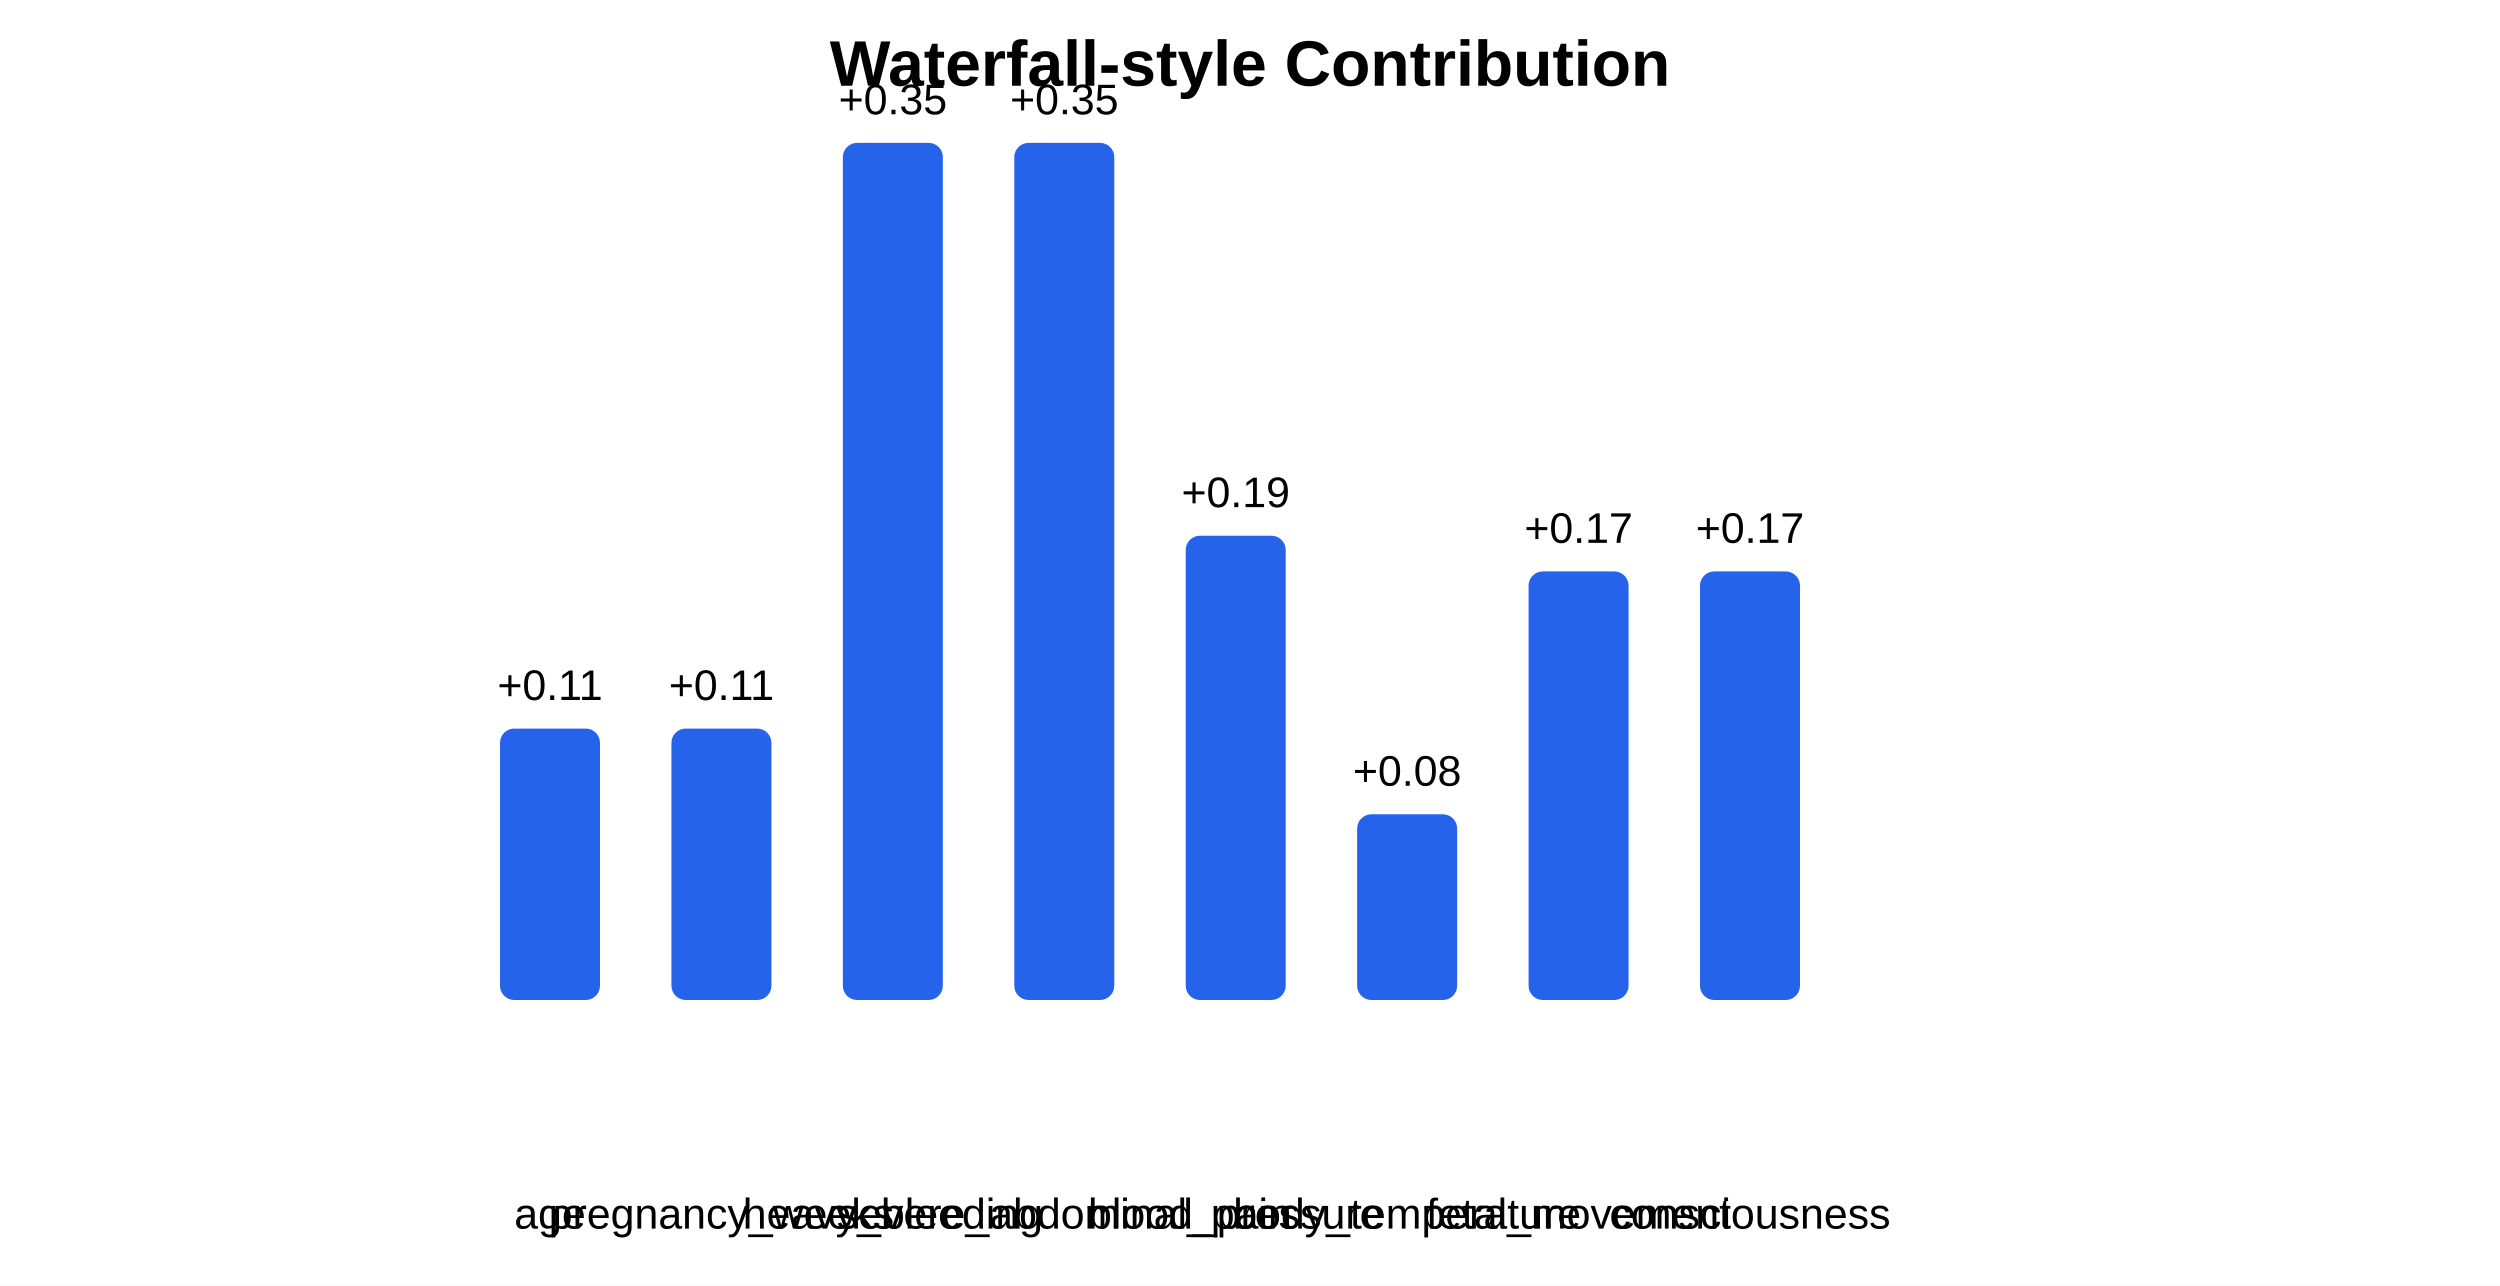
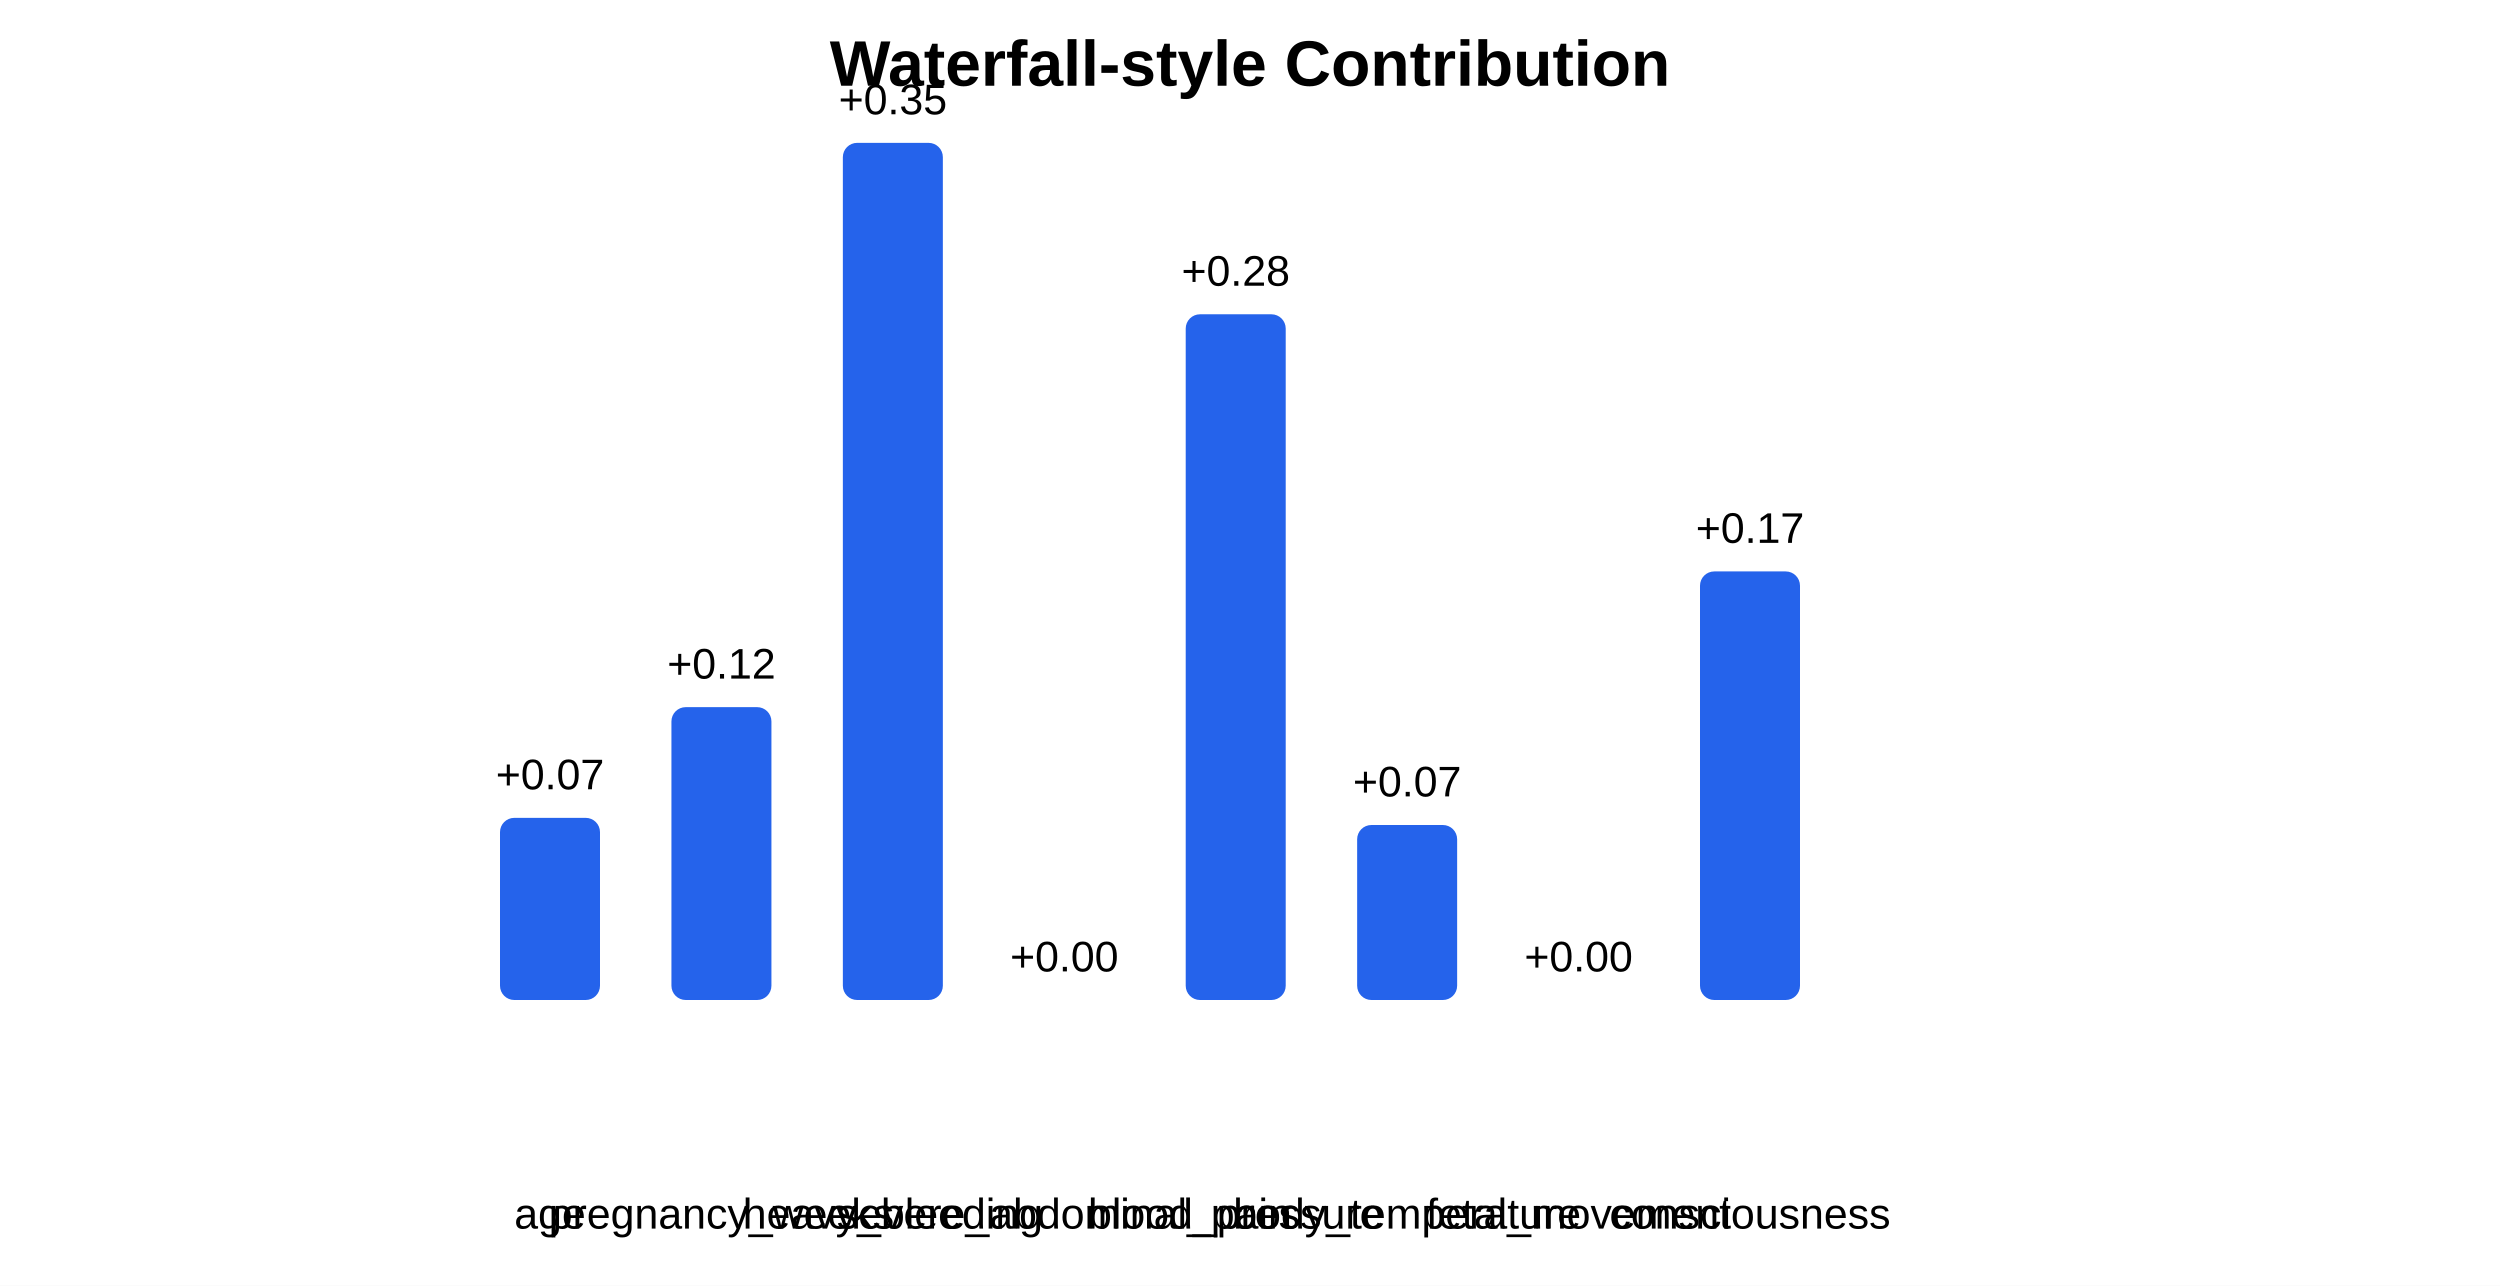
<svg xmlns="http://www.w3.org/2000/svg" width="700" height="360" viewBox="0 0 700 360">
  <rect width="100%" height="100%" fill="white" />
  <text x="350.0" y="24" text-anchor="middle" font-size="18" font-family="Arial" font-weight="bold">Waterfall-style Contribution</text>
-   <rect x="140" y="204" width="28" height="76" fill="#2563eb" rx="4" />
+   <rect x="140" y="229" width="28" height="51" fill="#2563eb" rx="4" />
  <text x="154.0" y="344" text-anchor="middle" font-size="12" font-family="Arial">age</text>
-   <text x="154.0" y="196" text-anchor="middle" font-size="12" font-family="Arial">+0.11</text>
-   <rect x="188" y="204" width="28" height="76" fill="#2563eb" rx="4" />
+   <text x="154.0" y="221" text-anchor="middle" font-size="12" font-family="Arial">+0.07</text>
+   <rect x="188" y="198" width="28" height="82" fill="#2563eb" rx="4" />
  <text x="202.0" y="344" text-anchor="middle" font-size="12" font-family="Arial">pregnancy_weeks</text>
-   <text x="202.0" y="196" text-anchor="middle" font-size="12" font-family="Arial">+0.11</text>
+   <text x="202.0" y="190" text-anchor="middle" font-size="12" font-family="Arial">+0.12</text>
  <rect x="236" y="40" width="28" height="240" fill="#2563eb" rx="4" />
  <text x="250.0" y="344" text-anchor="middle" font-size="12" font-family="Arial">heavy_bleeding</text>
  <text x="250.0" y="32" text-anchor="middle" font-size="12" font-family="Arial">+0.35</text>
-   <rect x="284" y="40" width="28" height="240" fill="#2563eb" rx="4" />
+   <rect x="284" y="280" width="28" height="0" fill="#2563eb" rx="4" />
  <text x="298.0" y="344" text-anchor="middle" font-size="12" font-family="Arial">severe_abdominal_pain</text>
-   <text x="298.0" y="32" text-anchor="middle" font-size="12" font-family="Arial">+0.35</text>
-   <rect x="332" y="150" width="28" height="130" fill="#2563eb" rx="4" />
+   <text x="298.0" y="272" text-anchor="middle" font-size="12" font-family="Arial">+0.00</text>
+   <rect x="332" y="88" width="28" height="192" fill="#2563eb" rx="4" />
  <text x="346.0" y="344" text-anchor="middle" font-size="12" font-family="Arial">blood_pressure</text>
-   <text x="346.0" y="142" text-anchor="middle" font-size="12" font-family="Arial">+0.19</text>
-   <rect x="380" y="228" width="28" height="52" fill="#2563eb" rx="4" />
+   <text x="346.0" y="80" text-anchor="middle" font-size="12" font-family="Arial">+0.28</text>
+   <rect x="380" y="231" width="28" height="49" fill="#2563eb" rx="4" />
  <text x="394.0" y="344" text-anchor="middle" font-size="12" font-family="Arial">body_temperature</text>
-   <text x="394.0" y="220" text-anchor="middle" font-size="12" font-family="Arial">+0.08</text>
-   <rect x="428" y="160" width="28" height="120" fill="#2563eb" rx="4" />
+   <text x="394.0" y="223" text-anchor="middle" font-size="12" font-family="Arial">+0.07</text>
+   <rect x="428" y="280" width="28" height="0" fill="#2563eb" rx="4" />
  <text x="442.0" y="344" text-anchor="middle" font-size="12" font-family="Arial">fetal_movement</text>
-   <text x="442.0" y="152" text-anchor="middle" font-size="12" font-family="Arial">+0.17</text>
+   <text x="442.0" y="272" text-anchor="middle" font-size="12" font-family="Arial">+0.00</text>
  <rect x="476" y="160" width="28" height="120" fill="#2563eb" rx="4" />
  <text x="490.0" y="344" text-anchor="middle" font-size="12" font-family="Arial">consciousness</text>
  <text x="490.0" y="152" text-anchor="middle" font-size="12" font-family="Arial">+0.17</text>
</svg>
